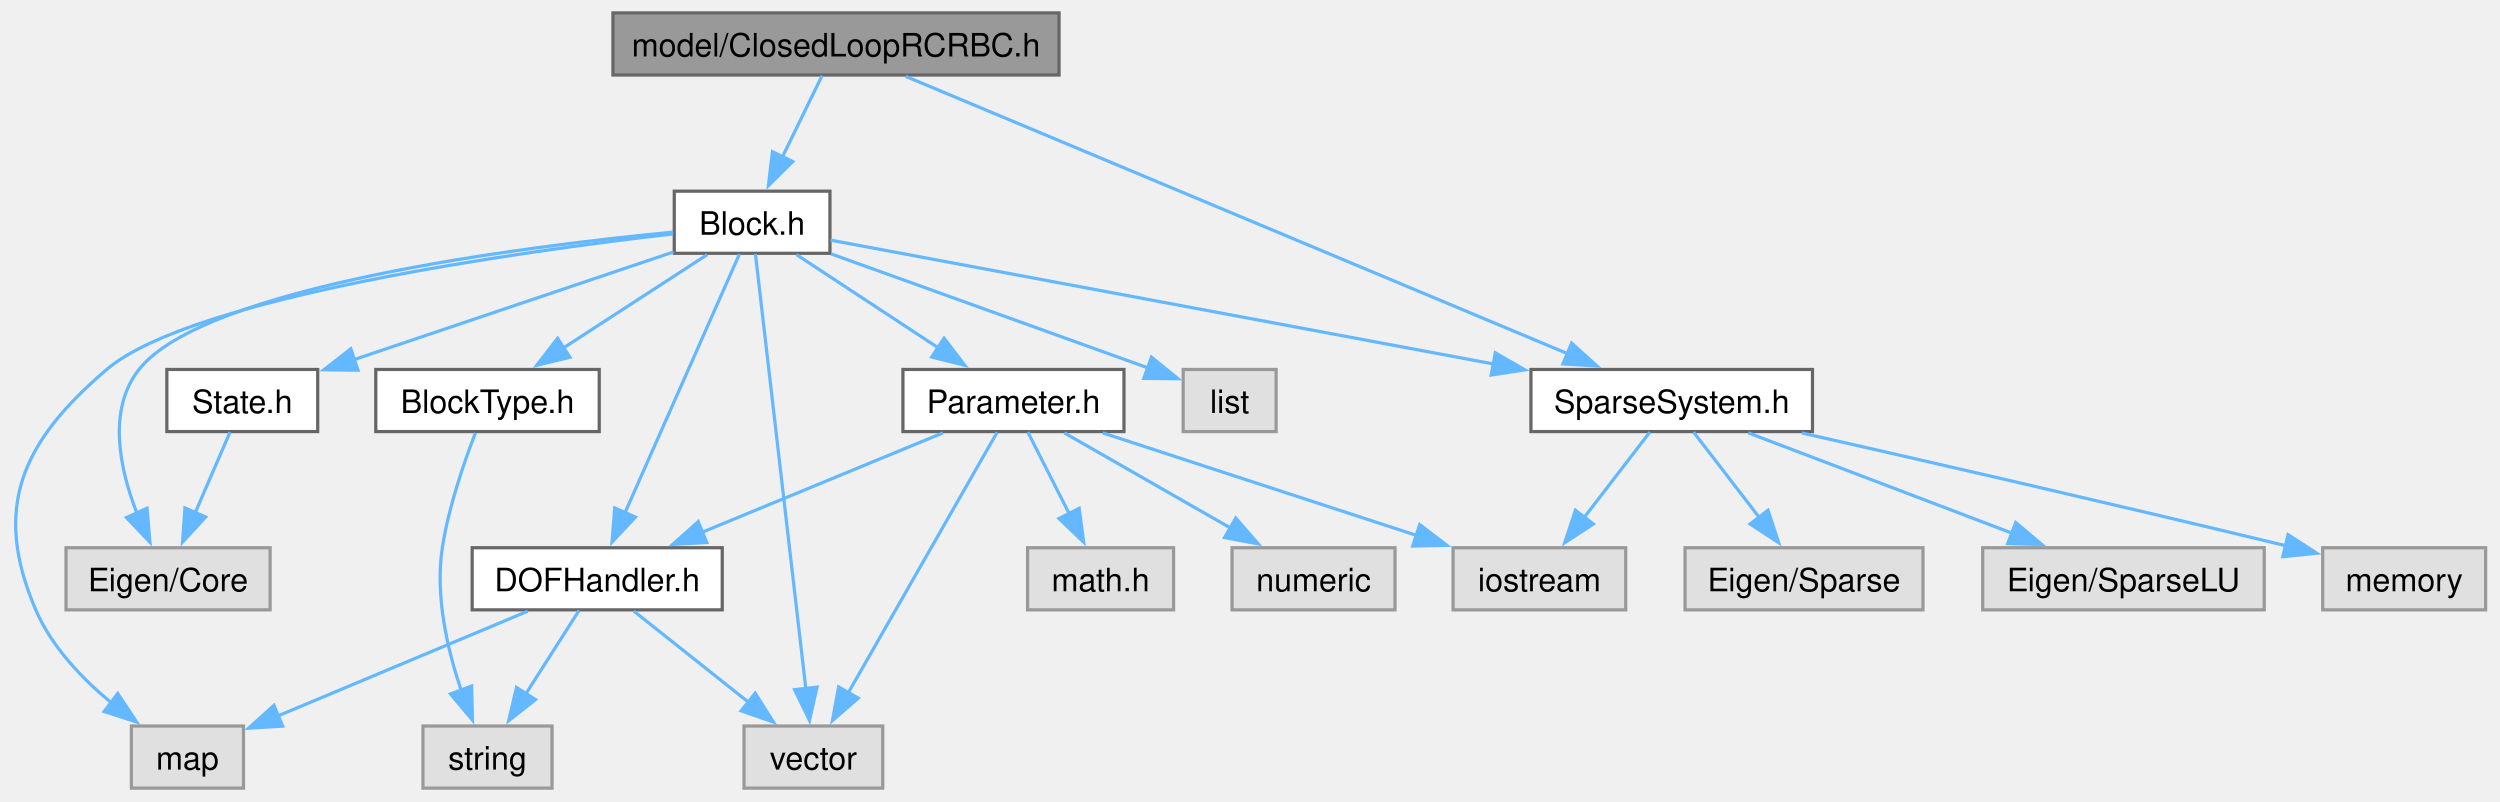
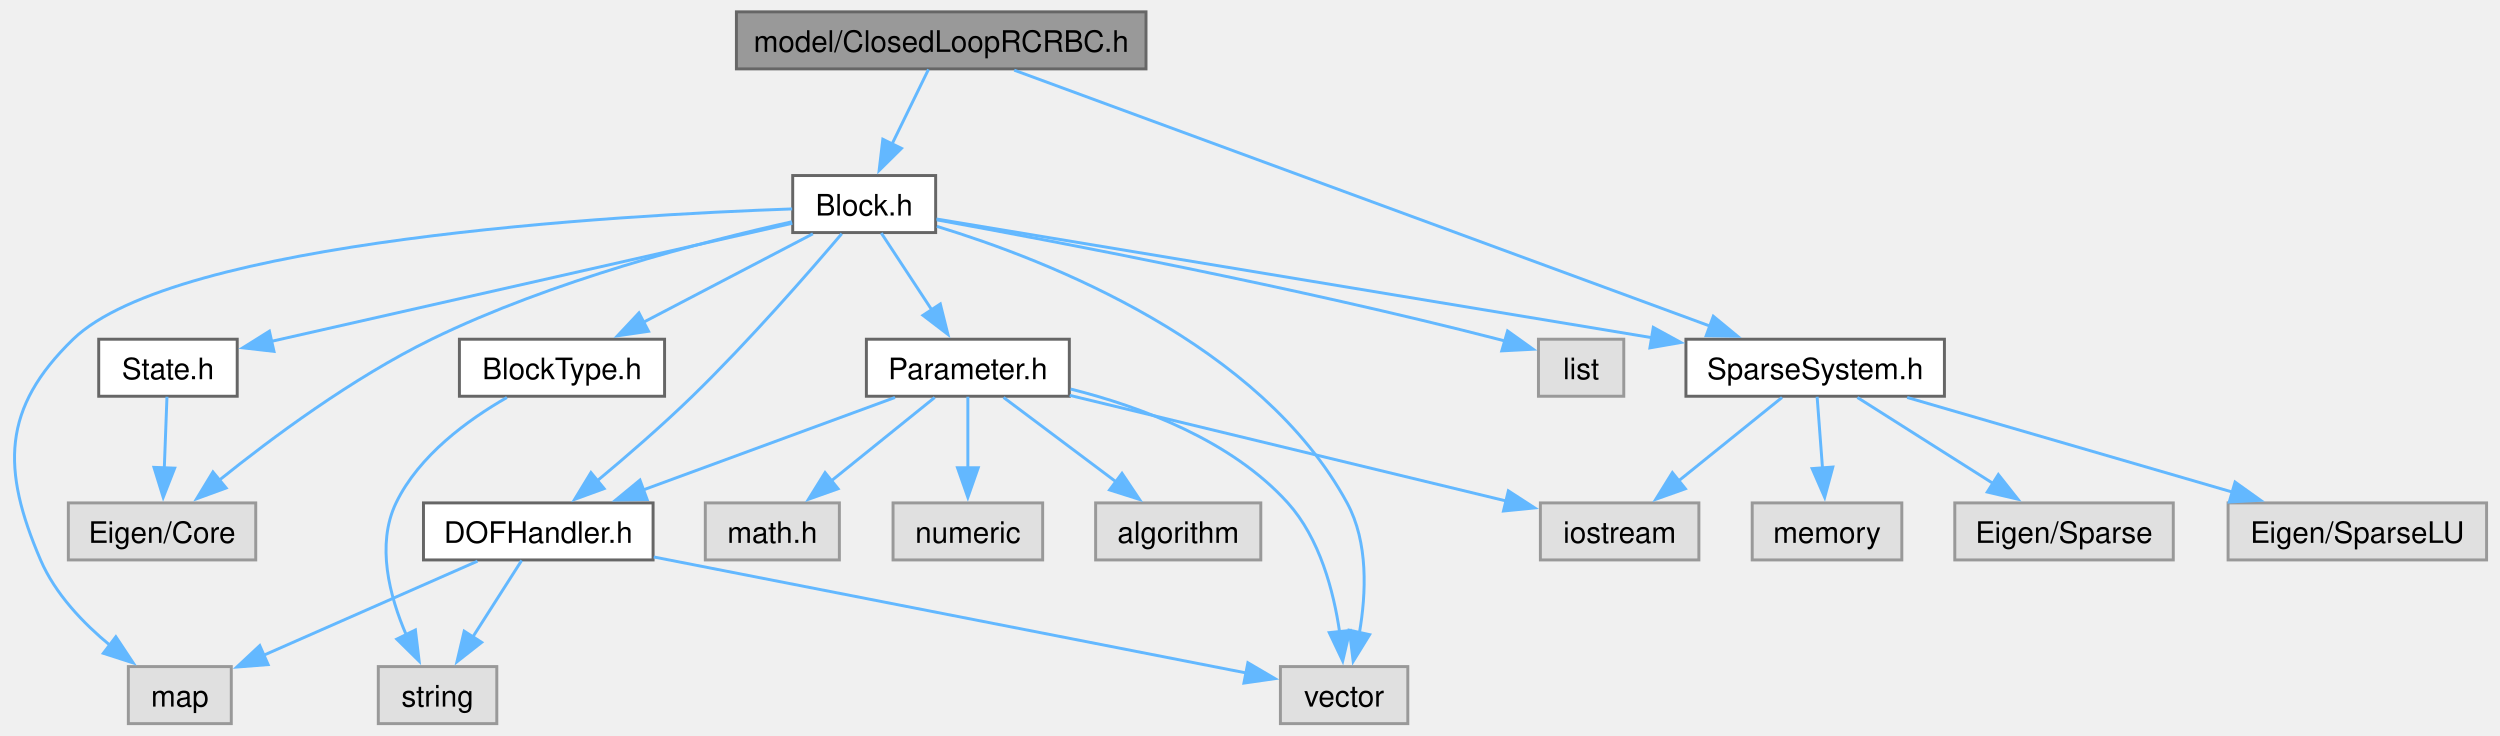
- <svg xmlns="http://www.w3.org/2000/svg" xmlns:xlink="http://www.w3.org/1999/xlink" width="774pt" height="248pt" viewBox="0.00 0.00 773.88 248.25">
+ <svg xmlns="http://www.w3.org/2000/svg" xmlns:xlink="http://www.w3.org/1999/xlink" width="843pt" height="248pt" viewBox="0.00 0.00 842.79 248.25">
  <g id="graph0" class="graph" transform="scale(1 1) rotate(0) translate(4 244.25)">
    <g id="Node000001" class="node">
      <g id="a_Node000001">
        <a xlink:title="model::ClosedLoopRCRBC source file">
-           <polygon fill="#999999" stroke="#666666" points="323.76,-240.25 185.51,-240.25 185.51,-221 323.76,-221 323.76,-240.25" />
-           <text text-anchor="middle" x="254.63" y="-226.75" font-family="Helvetica,sans-Serif" font-size="10.00">model/ClosedLoopRCRBC.h</text>
+           <polygon fill="#999999" stroke="#666666" points="382.29,-240.25 244.04,-240.25 244.04,-221 382.29,-221 382.29,-240.25" />
+           <text text-anchor="middle" x="313.16" y="-226.75" font-family="Helvetica,sans-Serif" font-size="10.00">model/ClosedLoopRCRBC.h</text>
        </a>
      </g>
    </g>
    <g id="Node000002" class="node">
      <g id="a_Node000002">
        <a xlink:href="_block_8h.html" target="_top" xlink:title="model::Block source file">
-           <polygon fill="white" stroke="#666666" points="252.76,-185 204.51,-185 204.51,-165.75 252.76,-165.75 252.76,-185" />
-           <text text-anchor="middle" x="228.63" y="-171.5" font-family="Helvetica,sans-Serif" font-size="10.00">Block.h</text>
+           <polygon fill="white" stroke="#666666" points="311.29,-185 263.04,-185 263.04,-165.75 311.29,-165.75 311.29,-185" />
+           <text text-anchor="middle" x="287.16" y="-171.5" font-family="Helvetica,sans-Serif" font-size="10.00">Block.h</text>
        </a>
      </g>
    </g>
    <g id="edge1_Node000001_Node000002" class="edge">
      <g id="a_edge1_Node000001_Node000002">
        <a xlink:title=" ">
-           <path fill="none" stroke="#63b8ff" d="M250.34,-220.83C247.01,-214.01 242.27,-204.31 238.07,-195.7" />
-           <polygon fill="#63b8ff" stroke="#63b8ff" points="241.22,-194.17 233.69,-186.72 234.93,-197.24 241.22,-194.17" />
-         </a>
-       </g>
-     </g>
-     <g id="Node000014" class="node">
-       <g id="a_Node000014">
+           <path fill="none" stroke="#63b8ff" d="M308.87,-220.83C305.54,-214.01 300.8,-204.31 296.6,-195.7" />
+           <polygon fill="#63b8ff" stroke="#63b8ff" points="299.75,-194.17 292.21,-186.72 293.46,-197.24 299.75,-194.17" />
+         </a>
+       </g>
+     </g>
+     <g id="Node000015" class="node">
+       <g id="a_Node000015">
        <a xlink:href="_sparse_system_8h.html" target="_top" xlink:title="SparseSystem source file.">
-           <polygon fill="white" stroke="#666666" points="557.26,-129.75 470.01,-129.75 470.01,-110.5 557.26,-110.5 557.26,-129.75" />
-           <text text-anchor="middle" x="513.63" y="-116.25" font-family="Helvetica,sans-Serif" font-size="10.00">SparseSystem.h</text>
-         </a>
-       </g>
-     </g>
-     <g id="edge25_Node000001_Node000014" class="edge">
-       <g id="a_edge25_Node000001_Node000014">
-         <a xlink:title=" ">
-           <path fill="none" stroke="#63b8ff" d="M276.27,-220.56C321.79,-201.49 427.65,-157.15 481.27,-134.68" />
-           <polygon fill="#63b8ff" stroke="#63b8ff" points="482.61,-137.92 490.48,-130.82 479.91,-131.46 482.61,-137.92" />
+           <polygon fill="white" stroke="#666666" points="651.79,-129.75 564.54,-129.75 564.54,-110.5 651.79,-110.5 651.79,-129.75" />
+           <text text-anchor="middle" x="608.16" y="-116.25" font-family="Helvetica,sans-Serif" font-size="10.00">SparseSystem.h</text>
+         </a>
+       </g>
+     </g>
+     <g id="edge26_Node000001_Node000015" class="edge">
+       <g id="a_edge26_Node000001_Node000015">
+         <a xlink:title=" ">
+           <path fill="none" stroke="#63b8ff" d="M337.81,-220.56C390.08,-201.33 512.24,-156.4 572.82,-134.12" />
+           <polygon fill="#63b8ff" stroke="#63b8ff" points="573.78,-137.5 581.96,-130.76 571.37,-130.93 573.78,-137.5" />
        </a>
      </g>
    </g>
    <g id="Node000003" class="node">
      <g id="a_Node000003">
        <a xlink:title=" ">
-           <polygon fill="#e0e0e0" stroke="#999999" points="79.26,-74.5 16.01,-74.5 16.01,-55.25 79.26,-55.25 79.26,-74.5" />
-           <text text-anchor="middle" x="47.63" y="-61" font-family="Helvetica,sans-Serif" font-size="10.00">Eigen/Core</text>
+           <polygon fill="#e0e0e0" stroke="#999999" points="81.79,-74.5 18.54,-74.5 18.54,-55.25 81.79,-55.25 81.79,-74.5" />
+           <text text-anchor="middle" x="50.16" y="-61" font-family="Helvetica,sans-Serif" font-size="10.00">Eigen/Core</text>
        </a>
      </g>
    </g>
    <g id="edge2_Node000002_Node000003" class="edge">
      <g id="a_edge2_Node000002_Node000003">
        <a xlink:title=" ">
-           <path fill="none" stroke="#63b8ff" d="M204.19,-172.32C157.63,-167.86 59.05,-155.51 38.63,-129.75 28.75,-117.27 32.62,-98.95 38.02,-85.12" />
-           <polygon fill="#63b8ff" stroke="#63b8ff" points="41.13,-86.74 42.02,-76.18 34.74,-83.87 41.13,-86.74" />
+           <path fill="none" stroke="#63b8ff" d="M262.77,-169.4C233.05,-162.79 181.77,-149.58 141.16,-129.75 114.53,-116.74 87.1,-96.36 69.42,-82.12" />
+           <polygon fill="#63b8ff" stroke="#63b8ff" points="71.79,-79.54 61.84,-75.9 67.34,-84.95 71.79,-79.54" />
        </a>
      </g>
    </g>
    <g id="Node000004" class="node">
      <g id="a_Node000004">
        <a xlink:title=" ">
-           <polygon fill="#e0e0e0" stroke="#999999" points="391.03,-129.75 362.23,-129.75 362.23,-110.5 391.03,-110.5 391.03,-129.75" />
-           <text text-anchor="middle" x="376.63" y="-116.25" font-family="Helvetica,sans-Serif" font-size="10.00">list</text>
+           <polygon fill="#e0e0e0" stroke="#999999" points="543.56,-129.75 514.76,-129.75 514.76,-110.5 543.56,-110.5 543.56,-129.75" />
+           <text text-anchor="middle" x="529.16" y="-116.25" font-family="Helvetica,sans-Serif" font-size="10.00">list</text>
        </a>
      </g>
    </g>
    <g id="edge3_Node000002_Node000004" class="edge">
      <g id="a_edge3_Node000002_Node000004">
        <a xlink:title=" ">
-           <path fill="none" stroke="#63b8ff" d="M253.07,-165.58C280.23,-155.81 323.86,-140.11 351.35,-130.22" />
-           <polygon fill="#63b8ff" stroke="#63b8ff" points="352.4,-133.56 360.63,-126.88 350.03,-126.98 352.4,-133.56" />
+           <path fill="none" stroke="#63b8ff" d="M311.73,-170.02C351.69,-162.77 433.17,-147.27 501.16,-129.75 501.98,-129.54 502.8,-129.32 503.63,-129.1" />
+           <polygon fill="#63b8ff" stroke="#63b8ff" points="504.34,-132.54 512.96,-126.37 502.38,-125.82 504.34,-132.54" />
        </a>
      </g>
    </g>
    <g id="Node000005" class="node">
      <g id="a_Node000005">
        <a xlink:title=" ">
-           <polygon fill="#e0e0e0" stroke="#999999" points="71.01,-19.25 36.26,-19.25 36.26,0 71.01,0 71.01,-19.25" />
-           <text text-anchor="middle" x="53.63" y="-5.75" font-family="Helvetica,sans-Serif" font-size="10.00">map</text>
+           <polygon fill="#e0e0e0" stroke="#999999" points="73.54,-19.25 38.79,-19.25 38.79,0 73.54,0 73.54,-19.25" />
+           <text text-anchor="middle" x="56.16" y="-5.75" font-family="Helvetica,sans-Serif" font-size="10.00">map</text>
        </a>
      </g>
    </g>
    <g id="edge4_Node000002_Node000005" class="edge">
      <g id="a_edge4_Node000002_Node000005">
        <a xlink:title=" ">
-           <path fill="none" stroke="#63b8ff" d="M204.11,-171.77C156.74,-166.29 54.97,-152.19 28.63,-129.75 2.36,-107.36 -6.99,-86.97 6.63,-55.25 11.56,-43.77 21.05,-33.86 30.22,-26.31" />
-           <polygon fill="#63b8ff" stroke="#63b8ff" points="32.04,-29.32 37.9,-20.49 27.82,-23.74 32.04,-29.32" />
+           <path fill="none" stroke="#63b8ff" d="M262.85,-173.73C203.69,-171.64 54.58,-163.12 20.16,-129.75 -3.87,-106.45 -4.05,-86 9.16,-55.25 14.09,-43.77 23.58,-33.86 32.75,-26.31" />
+           <polygon fill="#63b8ff" stroke="#63b8ff" points="34.57,-29.32 40.43,-20.49 30.34,-23.74 34.57,-29.32" />
        </a>
      </g>
    </g>
    <g id="Node000006" class="node">
      <g id="a_Node000006">
        <a xlink:title=" ">
-           <polygon fill="#e0e0e0" stroke="#999999" points="269.13,-19.25 226.13,-19.25 226.13,0 269.13,0 269.13,-19.25" />
-           <text text-anchor="middle" x="247.63" y="-5.75" font-family="Helvetica,sans-Serif" font-size="10.00">vector</text>
+           <polygon fill="#e0e0e0" stroke="#999999" points="470.66,-19.25 427.66,-19.25 427.66,0 470.66,0 470.66,-19.25" />
+           <text text-anchor="middle" x="449.16" y="-5.75" font-family="Helvetica,sans-Serif" font-size="10.00">vector</text>
        </a>
      </g>
    </g>
    <g id="edge5_Node000002_Node000006" class="edge">
      <g id="a_edge5_Node000002_Node000006">
        <a xlink:title=" ">
-           <path fill="none" stroke="#63b8ff" d="M229.66,-165.57C232.59,-140.25 241.12,-66.75 245.29,-30.84" />
-           <polygon fill="#63b8ff" stroke="#63b8ff" points="248.76,-31.31 246.43,-20.98 241.8,-30.51 248.76,-31.31" />
+           <path fill="none" stroke="#63b8ff" d="M311.68,-167.85C349.57,-156.29 421.04,-128.17 450.16,-74.5 457.38,-61.2 456.62,-43.94 454.34,-30.72" />
+           <polygon fill="#63b8ff" stroke="#63b8ff" points="457.77,-30.03 452.22,-21.01 450.93,-31.53 457.77,-30.03" />
        </a>
      </g>
    </g>
    <g id="Node000007" class="node">
      <g id="a_Node000007">
        <a xlink:href="_block_type_8h.html" target="_top" xlink:title="Specifies the types of blocks and their parameters.">
-           <polygon fill="white" stroke="#666666" points="181.26,-129.75 112.01,-129.75 112.01,-110.5 181.26,-110.5 181.26,-129.75" />
-           <text text-anchor="middle" x="146.63" y="-116.25" font-family="Helvetica,sans-Serif" font-size="10.00">BlockType.h</text>
+           <polygon fill="white" stroke="#666666" points="219.79,-129.75 150.54,-129.75 150.54,-110.5 219.79,-110.5 219.79,-129.75" />
+           <text text-anchor="middle" x="185.16" y="-116.25" font-family="Helvetica,sans-Serif" font-size="10.00">BlockType.h</text>
        </a>
      </g>
    </g>
    <g id="edge6_Node000002_Node000007" class="edge">
      <g id="a_edge6_Node000002_Node000007">
        <a xlink:title=" ">
-           <path fill="none" stroke="#63b8ff" d="M214.72,-165.34C202.47,-157.39 184.38,-145.64 169.92,-136.25" />
-           <polygon fill="#63b8ff" stroke="#63b8ff" points="172.18,-133.54 161.88,-131.03 168.36,-139.41 172.18,-133.54" />
+           <path fill="none" stroke="#63b8ff" d="M269.86,-165.34C254.18,-157.16 230.81,-144.96 212.59,-135.44" />
+           <polygon fill="#63b8ff" stroke="#63b8ff" points="214.38,-132.43 203.89,-130.9 211.14,-138.63 214.38,-132.43" />
        </a>
      </g>
    </g>
    <g id="Node000009" class="node">
      <g id="a_Node000009">
        <a xlink:href="_d_o_f_handler_8h.html" target="_top" xlink:title="model::DOFHandler source file">
-           <polygon fill="white" stroke="#666666" points="219.38,-74.5 141.88,-74.5 141.88,-55.25 219.38,-55.25 219.38,-74.5" />
-           <text text-anchor="middle" x="180.63" y="-61" font-family="Helvetica,sans-Serif" font-size="10.00">DOFHandler.h</text>
+           <polygon fill="white" stroke="#666666" points="215.91,-74.5 138.41,-74.5 138.41,-55.25 215.91,-55.25 215.91,-74.5" />
+           <text text-anchor="middle" x="177.16" y="-61" font-family="Helvetica,sans-Serif" font-size="10.00">DOFHandler.h</text>
        </a>
      </g>
    </g>
    <g id="edge8_Node000002_Node000009" class="edge">
      <g id="a_edge8_Node000002_Node000009">
        <a xlink:title=" ">
-           <path fill="none" stroke="#63b8ff" d="M224.71,-165.5C216.97,-148.01 199.61,-108.77 189.13,-85.09" />
-           <polygon fill="#63b8ff" stroke="#63b8ff" points="192.48,-83.99 185.23,-76.26 186.07,-86.82 192.48,-83.99" />
+           <path fill="none" stroke="#63b8ff" d="M279.61,-165.38C268.85,-152.71 248.28,-129.09 229.16,-110.5 218.95,-100.57 206.92,-90.17 197,-81.91" />
+           <polygon fill="#63b8ff" stroke="#63b8ff" points="199.38,-79.33 189.43,-75.69 194.94,-84.74 199.38,-79.33" />
        </a>
      </g>
    </g>
    <g id="Node000010" class="node">
      <g id="a_Node000010">
        <a xlink:href="_parameter_8h.html" target="_top" xlink:title="model::Parameter source file">
-           <polygon fill="white" stroke="#666666" points="343.88,-129.75 275.38,-129.75 275.38,-110.5 343.88,-110.5 343.88,-129.75" />
-           <text text-anchor="middle" x="309.63" y="-116.25" font-family="Helvetica,sans-Serif" font-size="10.00">Parameter.h</text>
+           <polygon fill="white" stroke="#666666" points="356.41,-129.75 287.91,-129.75 287.91,-110.5 356.41,-110.5 356.41,-129.75" />
+           <text text-anchor="middle" x="322.16" y="-116.25" font-family="Helvetica,sans-Serif" font-size="10.00">Parameter.h</text>
        </a>
      </g>
    </g>
    <g id="edge12_Node000002_Node000010" class="edge">
      <g id="a_edge12_Node000002_Node000010">
        <a xlink:title=" ">
-           <path fill="none" stroke="#63b8ff" d="M242.38,-165.34C254.36,-157.46 272.01,-145.86 286.22,-136.52" />
-           <polygon fill="#63b8ff" stroke="#63b8ff" points="288.13,-139.45 294.56,-131.03 284.28,-133.6 288.13,-139.45" />
-         </a>
-       </g>
-     </g>
-     <g id="edge18_Node000002_Node000014" class="edge">
-       <g id="a_edge18_Node000002_Node000014">
-         <a xlink:title=" ">
-           <path fill="none" stroke="#63b8ff" d="M252.93,-169.83C298.17,-161.38 396.35,-143.04 458.48,-131.43" />
-           <polygon fill="#63b8ff" stroke="#63b8ff" points="458.96,-134.9 468.15,-129.62 457.68,-128.02 458.96,-134.9" />
+           <path fill="none" stroke="#63b8ff" d="M292.94,-165.58C297.58,-158.53 304.24,-148.4 310.03,-139.58" />
+           <polygon fill="#63b8ff" stroke="#63b8ff" points="312.86,-141.65 315.43,-131.37 307.01,-137.81 312.86,-141.65" />
+         </a>
+       </g>
+     </g>
+     <g id="edge19_Node000002_Node000015" class="edge">
+       <g id="a_edge19_Node000002_Node000015">
+         <a xlink:title=" ">
+           <path fill="none" stroke="#63b8ff" d="M311.55,-170.33C362.69,-161.85 482.25,-142.01 552.97,-130.28" />
+           <polygon fill="#63b8ff" stroke="#63b8ff" points="553.52,-133.74 562.82,-128.65 552.38,-126.83 553.52,-133.74" />
+         </a>
+       </g>
+     </g>
+     <g id="Node000019" class="node">
+       <g id="a_Node000019">
+         <a xlink:href="_state_8h.html" target="_top" xlink:title="State source file.">
+           <polygon fill="white" stroke="#666666" points="75.54,-129.75 28.79,-129.75 28.79,-110.5 75.54,-110.5 75.54,-129.75" />
+           <text text-anchor="middle" x="52.16" y="-116.25" font-family="Helvetica,sans-Serif" font-size="10.00">State.h</text>
+         </a>
+       </g>
+     </g>
+     <g id="edge24_Node000002_Node000019" class="edge">
+       <g id="a_edge24_Node000002_Node000019">
+         <a xlink:title=" ">
+           <path fill="none" stroke="#63b8ff" d="M262.9,-168.88C221.08,-159.4 135.29,-139.96 87.06,-129.03" />
+           <polygon fill="#63b8ff" stroke="#63b8ff" points="87.95,-125.64 77.42,-126.85 86.4,-132.47 87.95,-125.64" />
+         </a>
+       </g>
+     </g>
+     <g id="Node000008" class="node">
+       <g id="a_Node000008">
+         <a xlink:title=" ">
+           <polygon fill="#e0e0e0" stroke="#999999" points="163.16,-19.25 123.16,-19.25 123.16,0 163.16,0 163.16,-19.25" />
+           <text text-anchor="middle" x="143.16" y="-5.75" font-family="Helvetica,sans-Serif" font-size="10.00">string</text>
+         </a>
+       </g>
+     </g>
+     <g id="edge7_Node000007_Node000008" class="edge">
+       <g id="a_edge7_Node000007_Node000008">
+         <a xlink:title=" ">
+           <path fill="none" stroke="#63b8ff" d="M166.57,-110.08C153.45,-102.56 136.88,-90.52 129.16,-74.5 122.38,-60.42 126.94,-43.01 132.61,-29.92" />
+           <polygon fill="#63b8ff" stroke="#63b8ff" points="135.68,-31.61 136.95,-21.09 129.4,-28.52 135.68,-31.61" />
+         </a>
+       </g>
+     </g>
+     <g id="edge9_Node000009_Node000005" class="edge">
+       <g id="a_edge9_Node000009_Node000005">
+         <a xlink:title=" ">
+           <path fill="none" stroke="#63b8ff" d="M156.64,-54.84C136.79,-46.11 106.57,-32.81 84.45,-23.07" />
+           <polygon fill="#63b8ff" stroke="#63b8ff" points="85.97,-19.92 75.41,-19.1 83.15,-26.33 85.97,-19.92" />
+         </a>
+       </g>
+     </g>
+     <g id="edge11_Node000009_Node000006" class="edge">
+       <g id="a_edge11_Node000009_Node000006">
+         <a xlink:title=" ">
+           <path fill="none" stroke="#63b8ff" d="M216.13,-56.25C269.85,-45.73 365.71,-26.96 416.11,-17.1" />
+           <polygon fill="#63b8ff" stroke="#63b8ff" points="416.68,-20.55 425.82,-15.19 415.34,-13.68 416.68,-20.55" />
+         </a>
+       </g>
+     </g>
+     <g id="edge10_Node000009_Node000008" class="edge">
+       <g id="a_edge10_Node000009_Node000008">
+         <a xlink:title=" ">
+           <path fill="none" stroke="#63b8ff" d="M171.55,-55.08C167.05,-48.03 160.58,-37.9 154.95,-29.08" />
+           <polygon fill="#63b8ff" stroke="#63b8ff" points="158.05,-27.43 149.71,-20.88 152.15,-31.2 158.05,-27.43" />
+         </a>
+       </g>
+     </g>
+     <g id="edge16_Node000010_Node000006" class="edge">
+       <g id="a_edge16_Node000010_Node000006">
+         <a xlink:title=" ">
+           <path fill="none" stroke="#63b8ff" d="M356.87,-112.93C380.62,-106.96 411.14,-95.59 430.16,-74.5 440.96,-62.53 445.63,-44.67 447.65,-30.87" />
+           <polygon fill="#63b8ff" stroke="#63b8ff" points="451.11,-31.45 448.69,-21.14 444.15,-30.71 451.11,-31.45" />
+         </a>
+       </g>
+     </g>
+     <g id="edge18_Node000010_Node000009" class="edge">
+       <g id="a_edge18_Node000010_Node000009">
+         <a xlink:title=" ">
+           <path fill="none" stroke="#63b8ff" d="M297.57,-110.09C274.23,-101.52 238.92,-88.56 212.57,-78.88" />
+           <polygon fill="#63b8ff" stroke="#63b8ff" points="213.9,-75.64 203.3,-75.47 211.48,-82.21 213.9,-75.64" />
+         </a>
+       </g>
+     </g>
+     <g id="Node000011" class="node">
+       <g id="a_Node000011">
+         <a xlink:title=" ">
+           <polygon fill="#e0e0e0" stroke="#999999" points="278.79,-74.5 233.54,-74.5 233.54,-55.25 278.79,-55.25 278.79,-74.5" />
+           <text text-anchor="middle" x="256.16" y="-61" font-family="Helvetica,sans-Serif" font-size="10.00">math.h</text>
+         </a>
+       </g>
+     </g>
+     <g id="edge13_Node000010_Node000011" class="edge">
+       <g id="a_edge13_Node000010_Node000011">
+         <a xlink:title=" ">
+           <path fill="none" stroke="#63b8ff" d="M310.97,-110.09C301.43,-102.4 287.49,-91.15 276.06,-81.93" />
+           <polygon fill="#63b8ff" stroke="#63b8ff" points="278.35,-79.28 268.37,-75.73 273.96,-84.73 278.35,-79.28" />
+         </a>
+       </g>
+     </g>
+     <g id="Node000012" class="node">
+       <g id="a_Node000012">
+         <a xlink:title=" ">
+           <polygon fill="#e0e0e0" stroke="#999999" points="568.91,-74.5 515.41,-74.5 515.41,-55.25 568.91,-55.25 568.91,-74.5" />
+           <text text-anchor="middle" x="542.16" y="-61" font-family="Helvetica,sans-Serif" font-size="10.00">iostream</text>
+         </a>
+       </g>
+     </g>
+     <g id="edge14_Node000010_Node000012" class="edge">
+       <g id="a_edge14_Node000010_Node000012">
+         <a xlink:title=" ">
+           <path fill="none" stroke="#63b8ff" d="M356.54,-110.8C396.53,-101.13 462.36,-85.19 503.93,-75.13" />
+           <polygon fill="#63b8ff" stroke="#63b8ff" points="504.6,-78.57 513.49,-72.81 502.95,-71.76 504.6,-78.57" />
+         </a>
+       </g>
+     </g>
+     <g id="Node000013" class="node">
+       <g id="a_Node000013">
+         <a xlink:title=" ">
+           <polygon fill="#e0e0e0" stroke="#999999" points="347.41,-74.5 296.91,-74.5 296.91,-55.25 347.41,-55.25 347.41,-74.5" />
+           <text text-anchor="middle" x="322.16" y="-61" font-family="Helvetica,sans-Serif" font-size="10.00">numeric</text>
+         </a>
+       </g>
+     </g>
+     <g id="edge15_Node000010_Node000013" class="edge">
+       <g id="a_edge15_Node000010_Node000013">
+         <a xlink:title=" ">
+           <path fill="none" stroke="#63b8ff" d="M322.16,-110.33C322.16,-103.82 322.16,-94.67 322.16,-86.37" />
+           <polygon fill="#63b8ff" stroke="#63b8ff" points="325.66,-86.37 322.16,-76.37 318.66,-86.37 325.66,-86.37" />
+         </a>
+       </g>
+     </g>
+     <g id="Node000014" class="node">
+       <g id="a_Node000014">
+         <a xlink:title=" ">
+           <polygon fill="#e0e0e0" stroke="#999999" points="421.04,-74.5 365.29,-74.5 365.29,-55.25 421.04,-55.25 421.04,-74.5" />
+           <text text-anchor="middle" x="393.16" y="-61" font-family="Helvetica,sans-Serif" font-size="10.00">algorithm</text>
+         </a>
+       </g>
+     </g>
+     <g id="edge17_Node000010_Node000014" class="edge">
+       <g id="a_edge17_Node000010_Node000014">
+         <a xlink:title=" ">
+           <path fill="none" stroke="#63b8ff" d="M334.21,-110.09C344.57,-102.32 359.76,-90.92 372.13,-81.65" />
+           <polygon fill="#63b8ff" stroke="#63b8ff" points="374.19,-84.48 380.09,-75.68 369.99,-78.88 374.19,-84.48" />
+         </a>
+       </g>
+     </g>
+     <g id="edge22_Node000015_Node000012" class="edge">
+       <g id="a_edge22_Node000015_Node000012">
+         <a xlink:title=" ">
+           <path fill="none" stroke="#63b8ff" d="M596.97,-110.09C587.43,-102.4 573.49,-91.15 562.06,-81.93" />
+           <polygon fill="#63b8ff" stroke="#63b8ff" points="564.35,-79.28 554.37,-75.73 559.96,-84.73 564.35,-79.28" />
+         </a>
+       </g>
+     </g>
+     <g id="Node000016" class="node">
+       <g id="a_Node000016">
+         <a xlink:title=" ">
+           <polygon fill="#e0e0e0" stroke="#999999" points="729.04,-74.5 655.29,-74.5 655.29,-55.25 729.04,-55.25 729.04,-74.5" />
+           <text text-anchor="middle" x="692.16" y="-61" font-family="Helvetica,sans-Serif" font-size="10.00">Eigen/Sparse</text>
+         </a>
+       </g>
+     </g>
+     <g id="edge20_Node000015_Node000016" class="edge">
+       <g id="a_edge20_Node000015_Node000016">
+         <a xlink:title=" ">
+           <path fill="none" stroke="#63b8ff" d="M622.41,-110.09C634.96,-102.14 653.5,-90.39 668.31,-81" />
+           <polygon fill="#63b8ff" stroke="#63b8ff" points="669.99,-84.07 676.57,-75.76 666.25,-78.16 669.99,-84.07" />
+         </a>
+       </g>
+     </g>
+     <g id="Node000017" class="node">
+       <g id="a_Node000017">
+         <a xlink:title=" ">
+           <polygon fill="#e0e0e0" stroke="#999999" points="834.79,-74.5 747.54,-74.5 747.54,-55.25 834.79,-55.25 834.79,-74.5" />
+           <text text-anchor="middle" x="791.16" y="-61" font-family="Helvetica,sans-Serif" font-size="10.00">Eigen/SparseLU</text>
+         </a>
+       </g>
+     </g>
+     <g id="edge21_Node000015_Node000017" class="edge">
+       <g id="a_edge21_Node000015_Node000017">
+         <a xlink:title=" ">
+           <path fill="none" stroke="#63b8ff" d="M639.21,-110.09C669.44,-101.29 715.61,-87.86 749.13,-78.11" />
+           <polygon fill="#63b8ff" stroke="#63b8ff" points="749.89,-81.53 758.51,-75.38 747.93,-74.81 749.89,-81.53" />
        </a>
      </g>
    </g>
    <g id="Node000018" class="node">
      <g id="a_Node000018">
-         <a xlink:href="_state_8h.html" target="_top" xlink:title="State source file.">
-           <polygon fill="white" stroke="#666666" points="94.01,-129.75 47.26,-129.75 47.26,-110.5 94.01,-110.5 94.01,-129.75" />
-           <text text-anchor="middle" x="70.63" y="-116.25" font-family="Helvetica,sans-Serif" font-size="10.00">State.h</text>
-         </a>
-       </g>
-     </g>
-     <g id="edge23_Node000002_Node000018" class="edge">
-       <g id="a_edge23_Node000002_Node000018">
-         <a xlink:title=" ">
-           <path fill="none" stroke="#63b8ff" d="M204.29,-166.17C177.81,-157.25 135.26,-142.91 105.29,-132.81" />
-           <polygon fill="#63b8ff" stroke="#63b8ff" points="106.51,-129.52 95.92,-129.65 104.28,-136.16 106.51,-129.52" />
-         </a>
-       </g>
-     </g>
-     <g id="Node000008" class="node">
-       <g id="a_Node000008">
-         <a xlink:title=" ">
-           <polygon fill="#e0e0e0" stroke="#999999" points="166.63,-19.25 126.63,-19.25 126.63,0 166.63,0 166.63,-19.25" />
-           <text text-anchor="middle" x="146.63" y="-5.75" font-family="Helvetica,sans-Serif" font-size="10.00">string</text>
-         </a>
-       </g>
-     </g>
-     <g id="edge7_Node000007_Node000008" class="edge">
-       <g id="a_edge7_Node000007_Node000008">
-         <a xlink:title=" ">
-           <path fill="none" stroke="#63b8ff" d="M142.9,-110.09C139.45,-101.21 134.58,-87.18 132.63,-74.5 130.34,-59.53 134.24,-42.82 138.5,-30.25" />
-           <polygon fill="#63b8ff" stroke="#63b8ff" points="141.71,-31.66 141.97,-21.07 135.16,-29.19 141.71,-31.66" />
-         </a>
-       </g>
-     </g>
-     <g id="edge9_Node000009_Node000005" class="edge">
-       <g id="a_edge9_Node000009_Node000005">
-         <a xlink:title=" ">
-           <path fill="none" stroke="#63b8ff" d="M159.09,-54.84C137.81,-45.92 105.13,-32.22 81.8,-22.43" />
-           <polygon fill="#63b8ff" stroke="#63b8ff" points="83.16,-19.21 72.58,-18.57 80.45,-25.66 83.16,-19.21" />
-         </a>
-       </g>
-     </g>
-     <g id="edge11_Node000009_Node000006" class="edge">
-       <g id="a_edge11_Node000009_Node000006">
-         <a xlink:title=" ">
-           <path fill="none" stroke="#63b8ff" d="M192,-54.84C201.68,-47.15 215.83,-35.9 227.44,-26.68" />
-           <polygon fill="#63b8ff" stroke="#63b8ff" points="229.6,-29.43 235.25,-20.47 225.25,-23.95 229.6,-29.43" />
-         </a>
-       </g>
-     </g>
-     <g id="edge10_Node000009_Node000008" class="edge">
-       <g id="a_edge10_Node000009_Node000008">
-         <a xlink:title=" ">
-           <path fill="none" stroke="#63b8ff" d="M175.02,-55.08C170.52,-48.03 164.05,-37.9 158.42,-29.08" />
-           <polygon fill="#63b8ff" stroke="#63b8ff" points="161.52,-27.43 153.19,-20.88 155.62,-31.2 161.52,-27.43" />
-         </a>
-       </g>
-     </g>
-     <g id="edge16_Node000010_Node000006" class="edge">
-       <g id="a_edge16_Node000010_Node000006">
-         <a xlink:title=" ">
-           <path fill="none" stroke="#63b8ff" d="M304.56,-110.25C294.52,-92.68 271.94,-53.16 258.43,-29.52" />
-           <polygon fill="#63b8ff" stroke="#63b8ff" points="261.53,-27.89 253.53,-20.94 255.45,-31.36 261.53,-27.89" />
-         </a>
-       </g>
-     </g>
-     <g id="edge17_Node000010_Node000009" class="edge">
-       <g id="a_edge17_Node000010_Node000009">
-         <a xlink:title=" ">
-           <path fill="none" stroke="#63b8ff" d="M287.75,-110.09C267.27,-101.64 236.42,-88.9 213.08,-79.27" />
-           <polygon fill="#63b8ff" stroke="#63b8ff" points="214.6,-76.11 204.02,-75.53 211.93,-82.58 214.6,-76.11" />
-         </a>
-       </g>
-     </g>
-     <g id="Node000011" class="node">
-       <g id="a_Node000011">
-         <a xlink:title=" ">
-           <polygon fill="#e0e0e0" stroke="#999999" points="359.26,-74.5 314.01,-74.5 314.01,-55.25 359.26,-55.25 359.26,-74.5" />
-           <text text-anchor="middle" x="336.63" y="-61" font-family="Helvetica,sans-Serif" font-size="10.00">math.h</text>
-         </a>
-       </g>
-     </g>
-     <g id="edge13_Node000010_Node000011" class="edge">
-       <g id="a_edge13_Node000010_Node000011">
-         <a xlink:title=" ">
-           <path fill="none" stroke="#63b8ff" d="M314.09,-110.33C317.59,-103.44 322.58,-93.59 326.98,-84.91" />
-           <polygon fill="#63b8ff" stroke="#63b8ff" points="329.99,-86.71 331.4,-76.21 323.75,-83.55 329.99,-86.71" />
-         </a>
-       </g>
-     </g>
-     <g id="Node000012" class="node">
-       <g id="a_Node000012">
-         <a xlink:title=" ">
-           <polygon fill="#e0e0e0" stroke="#999999" points="499.38,-74.5 445.88,-74.5 445.88,-55.25 499.38,-55.25 499.38,-74.5" />
-           <text text-anchor="middle" x="472.63" y="-61" font-family="Helvetica,sans-Serif" font-size="10.00">iostream</text>
-         </a>
-       </g>
-     </g>
-     <g id="edge14_Node000010_Node000012" class="edge">
-       <g id="a_edge14_Node000010_Node000012">
-         <a xlink:title=" ">
-           <path fill="none" stroke="#63b8ff" d="M337.29,-110.09C364.02,-101.36 404.76,-88.05 434.56,-78.31" />
-           <polygon fill="#63b8ff" stroke="#63b8ff" points="435.54,-81.68 443.95,-75.24 433.36,-75.02 435.54,-81.68" />
-         </a>
-       </g>
-     </g>
-     <g id="Node000013" class="node">
-       <g id="a_Node000013">
-         <a xlink:title=" ">
-           <polygon fill="#e0e0e0" stroke="#999999" points="427.88,-74.5 377.38,-74.5 377.38,-55.25 427.88,-55.25 427.88,-74.5" />
-           <text text-anchor="middle" x="402.63" y="-61" font-family="Helvetica,sans-Serif" font-size="10.00">numeric</text>
-         </a>
-       </g>
-     </g>
-     <g id="edge15_Node000010_Node000013" class="edge">
-       <g id="a_edge15_Node000010_Node000013">
-         <a xlink:title=" ">
-           <path fill="none" stroke="#63b8ff" d="M325.41,-110.09C339.57,-101.98 360.62,-89.93 377.16,-80.46" />
-           <polygon fill="#63b8ff" stroke="#63b8ff" points="378.53,-83.71 385.47,-75.7 375.05,-77.64 378.53,-83.71" />
-         </a>
-       </g>
-     </g>
-     <g id="edge21_Node000014_Node000012" class="edge">
-       <g id="a_edge21_Node000014_Node000012">
-         <a xlink:title=" ">
-           <path fill="none" stroke="#63b8ff" d="M506.86,-110.33C501.32,-103.13 493.29,-92.71 486.41,-83.76" />
-           <polygon fill="#63b8ff" stroke="#63b8ff" points="489.35,-81.85 480.48,-76.06 483.8,-86.12 489.35,-81.85" />
-         </a>
-       </g>
-     </g>
-     <g id="Node000015" class="node">
-       <g id="a_Node000015">
-         <a xlink:title=" ">
-           <polygon fill="#e0e0e0" stroke="#999999" points="591.51,-74.5 517.76,-74.5 517.76,-55.25 591.51,-55.25 591.51,-74.5" />
-           <text text-anchor="middle" x="554.63" y="-61" font-family="Helvetica,sans-Serif" font-size="10.00">Eigen/Sparse</text>
-         </a>
-       </g>
-     </g>
-     <g id="edge19_Node000014_Node000015" class="edge">
-       <g id="a_edge19_Node000014_Node000015">
-         <a xlink:title=" ">
-           <path fill="none" stroke="#63b8ff" d="M520.41,-110.33C525.95,-103.13 533.98,-92.71 540.86,-83.76" />
-           <polygon fill="#63b8ff" stroke="#63b8ff" points="543.47,-86.12 546.79,-76.06 537.92,-81.85 543.47,-86.12" />
-         </a>
-       </g>
-     </g>
-     <g id="Node000016" class="node">
-       <g id="a_Node000016">
-         <a xlink:title=" ">
-           <polygon fill="#e0e0e0" stroke="#999999" points="697.26,-74.5 610.01,-74.5 610.01,-55.25 697.26,-55.25 697.26,-74.5" />
-           <text text-anchor="middle" x="653.63" y="-61" font-family="Helvetica,sans-Serif" font-size="10.00">Eigen/SparseLU</text>
-         </a>
-       </g>
-     </g>
-     <g id="edge20_Node000014_Node000016" class="edge">
-       <g id="a_edge20_Node000014_Node000016">
-         <a xlink:title=" ">
-           <path fill="none" stroke="#63b8ff" d="M537.38,-110.09C559.81,-101.56 593.7,-88.67 619.11,-79.01" />
-           <polygon fill="#63b8ff" stroke="#63b8ff" points="620.25,-82.32 628.35,-75.49 617.76,-75.77 620.25,-82.32" />
-         </a>
-       </g>
-     </g>
-     <g id="Node000017" class="node">
-       <g id="a_Node000017">
-         <a xlink:title=" ">
-           <polygon fill="#e0e0e0" stroke="#999999" points="765.88,-74.5 715.38,-74.5 715.38,-55.25 765.88,-55.25 765.88,-74.5" />
-           <text text-anchor="middle" x="740.63" y="-61" font-family="Helvetica,sans-Serif" font-size="10.00">memory</text>
-         </a>
-       </g>
-     </g>
-     <g id="edge22_Node000014_Node000017" class="edge">
-       <g id="a_edge22_Node000014_Node000017">
-         <a xlink:title=" ">
-           <path fill="none" stroke="#63b8ff" d="M553.99,-110.06C590.71,-101.75 646.7,-88.93 703.95,-75.12" />
-           <polygon fill="#63b8ff" stroke="#63b8ff" points="704.66,-78.54 713.56,-72.79 703.02,-71.74 704.66,-78.54" />
-         </a>
-       </g>
-     </g>
-     <g id="edge24_Node000018_Node000003" class="edge">
-       <g id="a_edge24_Node000018_Node000003">
-         <a xlink:title=" ">
-           <path fill="none" stroke="#63b8ff" d="M66.84,-110.33C63.89,-103.51 59.7,-93.81 55.98,-85.2" />
-           <polygon fill="#63b8ff" stroke="#63b8ff" points="59.29,-84.04 52.12,-76.25 52.87,-86.82 59.29,-84.04" />
+         <a xlink:title=" ">
+           <polygon fill="#e0e0e0" stroke="#999999" points="637.41,-74.5 586.91,-74.5 586.91,-55.25 637.41,-55.25 637.41,-74.5" />
+           <text text-anchor="middle" x="612.16" y="-61" font-family="Helvetica,sans-Serif" font-size="10.00">memory</text>
+         </a>
+       </g>
+     </g>
+     <g id="edge23_Node000015_Node000018" class="edge">
+       <g id="a_edge23_Node000015_Node000018">
+         <a xlink:title=" ">
+           <path fill="none" stroke="#63b8ff" d="M608.82,-110.33C609.32,-103.74 610.02,-94.46 610.65,-86.07" />
+           <polygon fill="#63b8ff" stroke="#63b8ff" points="614.12,-86.6 611.37,-76.37 607.14,-86.08 614.12,-86.6" />
+         </a>
+       </g>
+     </g>
+     <g id="edge25_Node000019_Node000003" class="edge">
+       <g id="a_edge25_Node000019_Node000003">
+         <a xlink:title=" ">
+           <path fill="none" stroke="#63b8ff" d="M51.83,-110.33C51.59,-103.74 51.24,-94.46 50.92,-86.07" />
+           <polygon fill="#63b8ff" stroke="#63b8ff" points="54.43,-86.23 50.56,-76.37 47.44,-86.5 54.43,-86.23" />
        </a>
      </g>
    </g>
  </g>
</svg>
